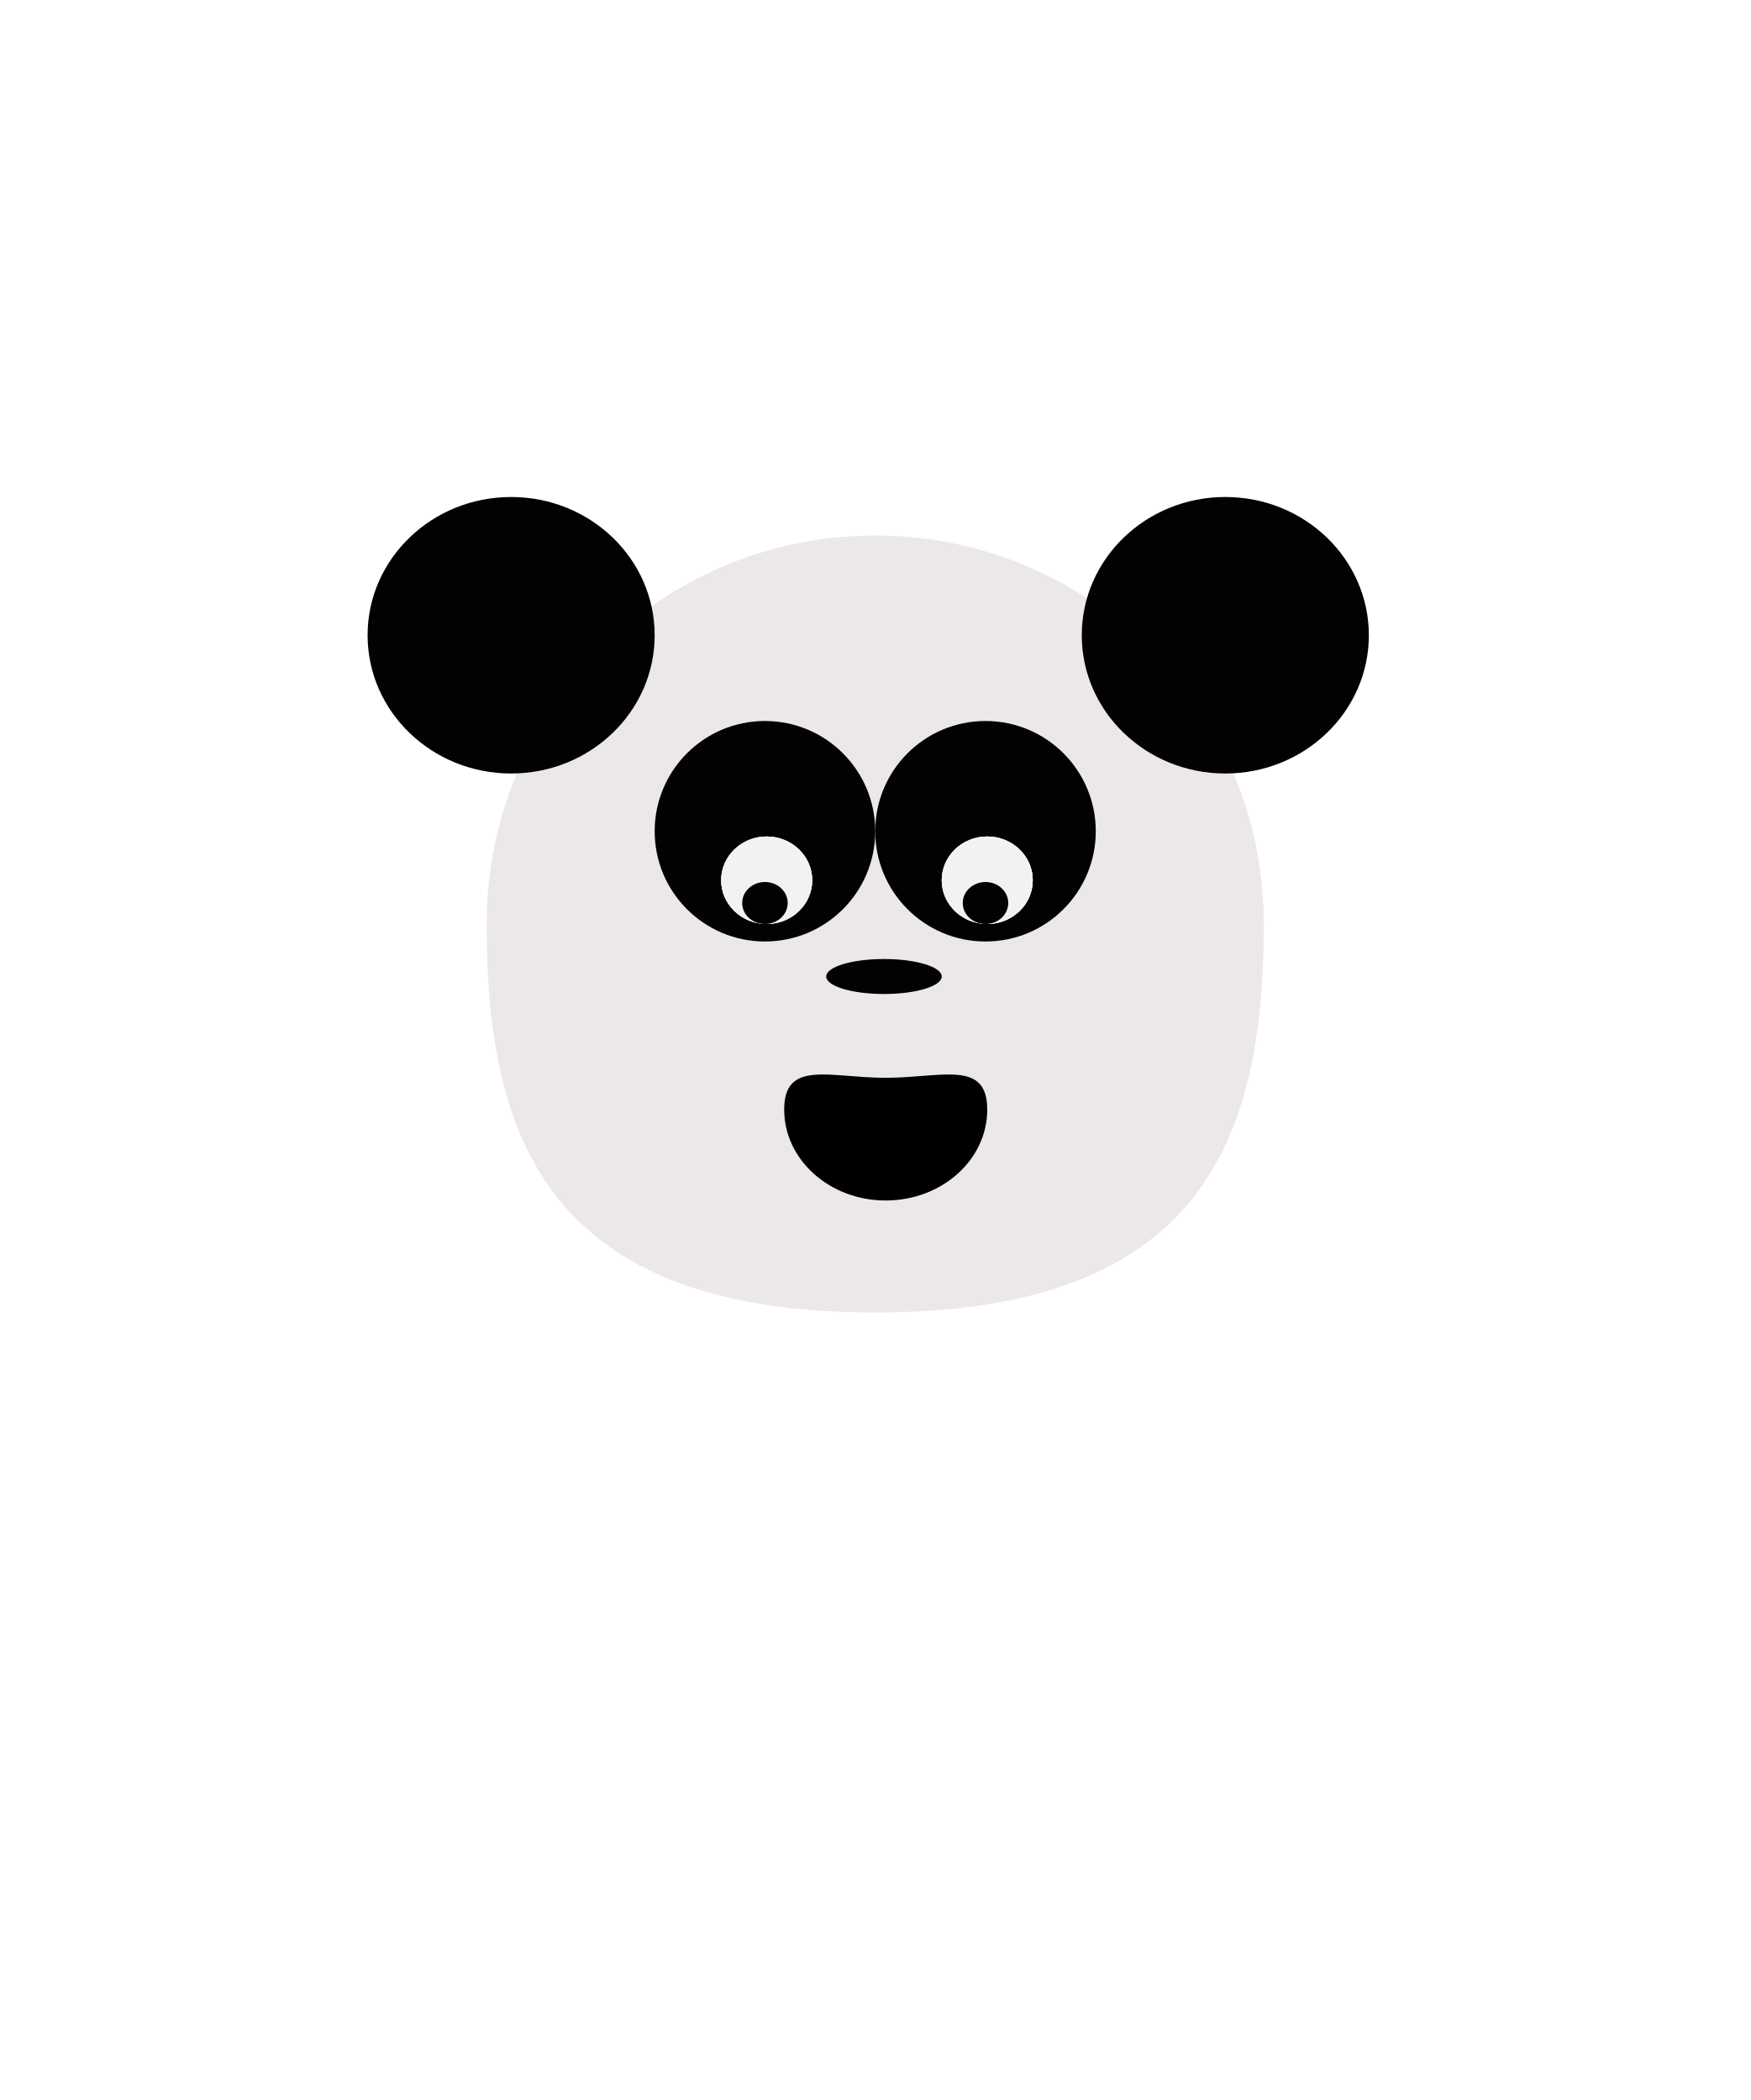
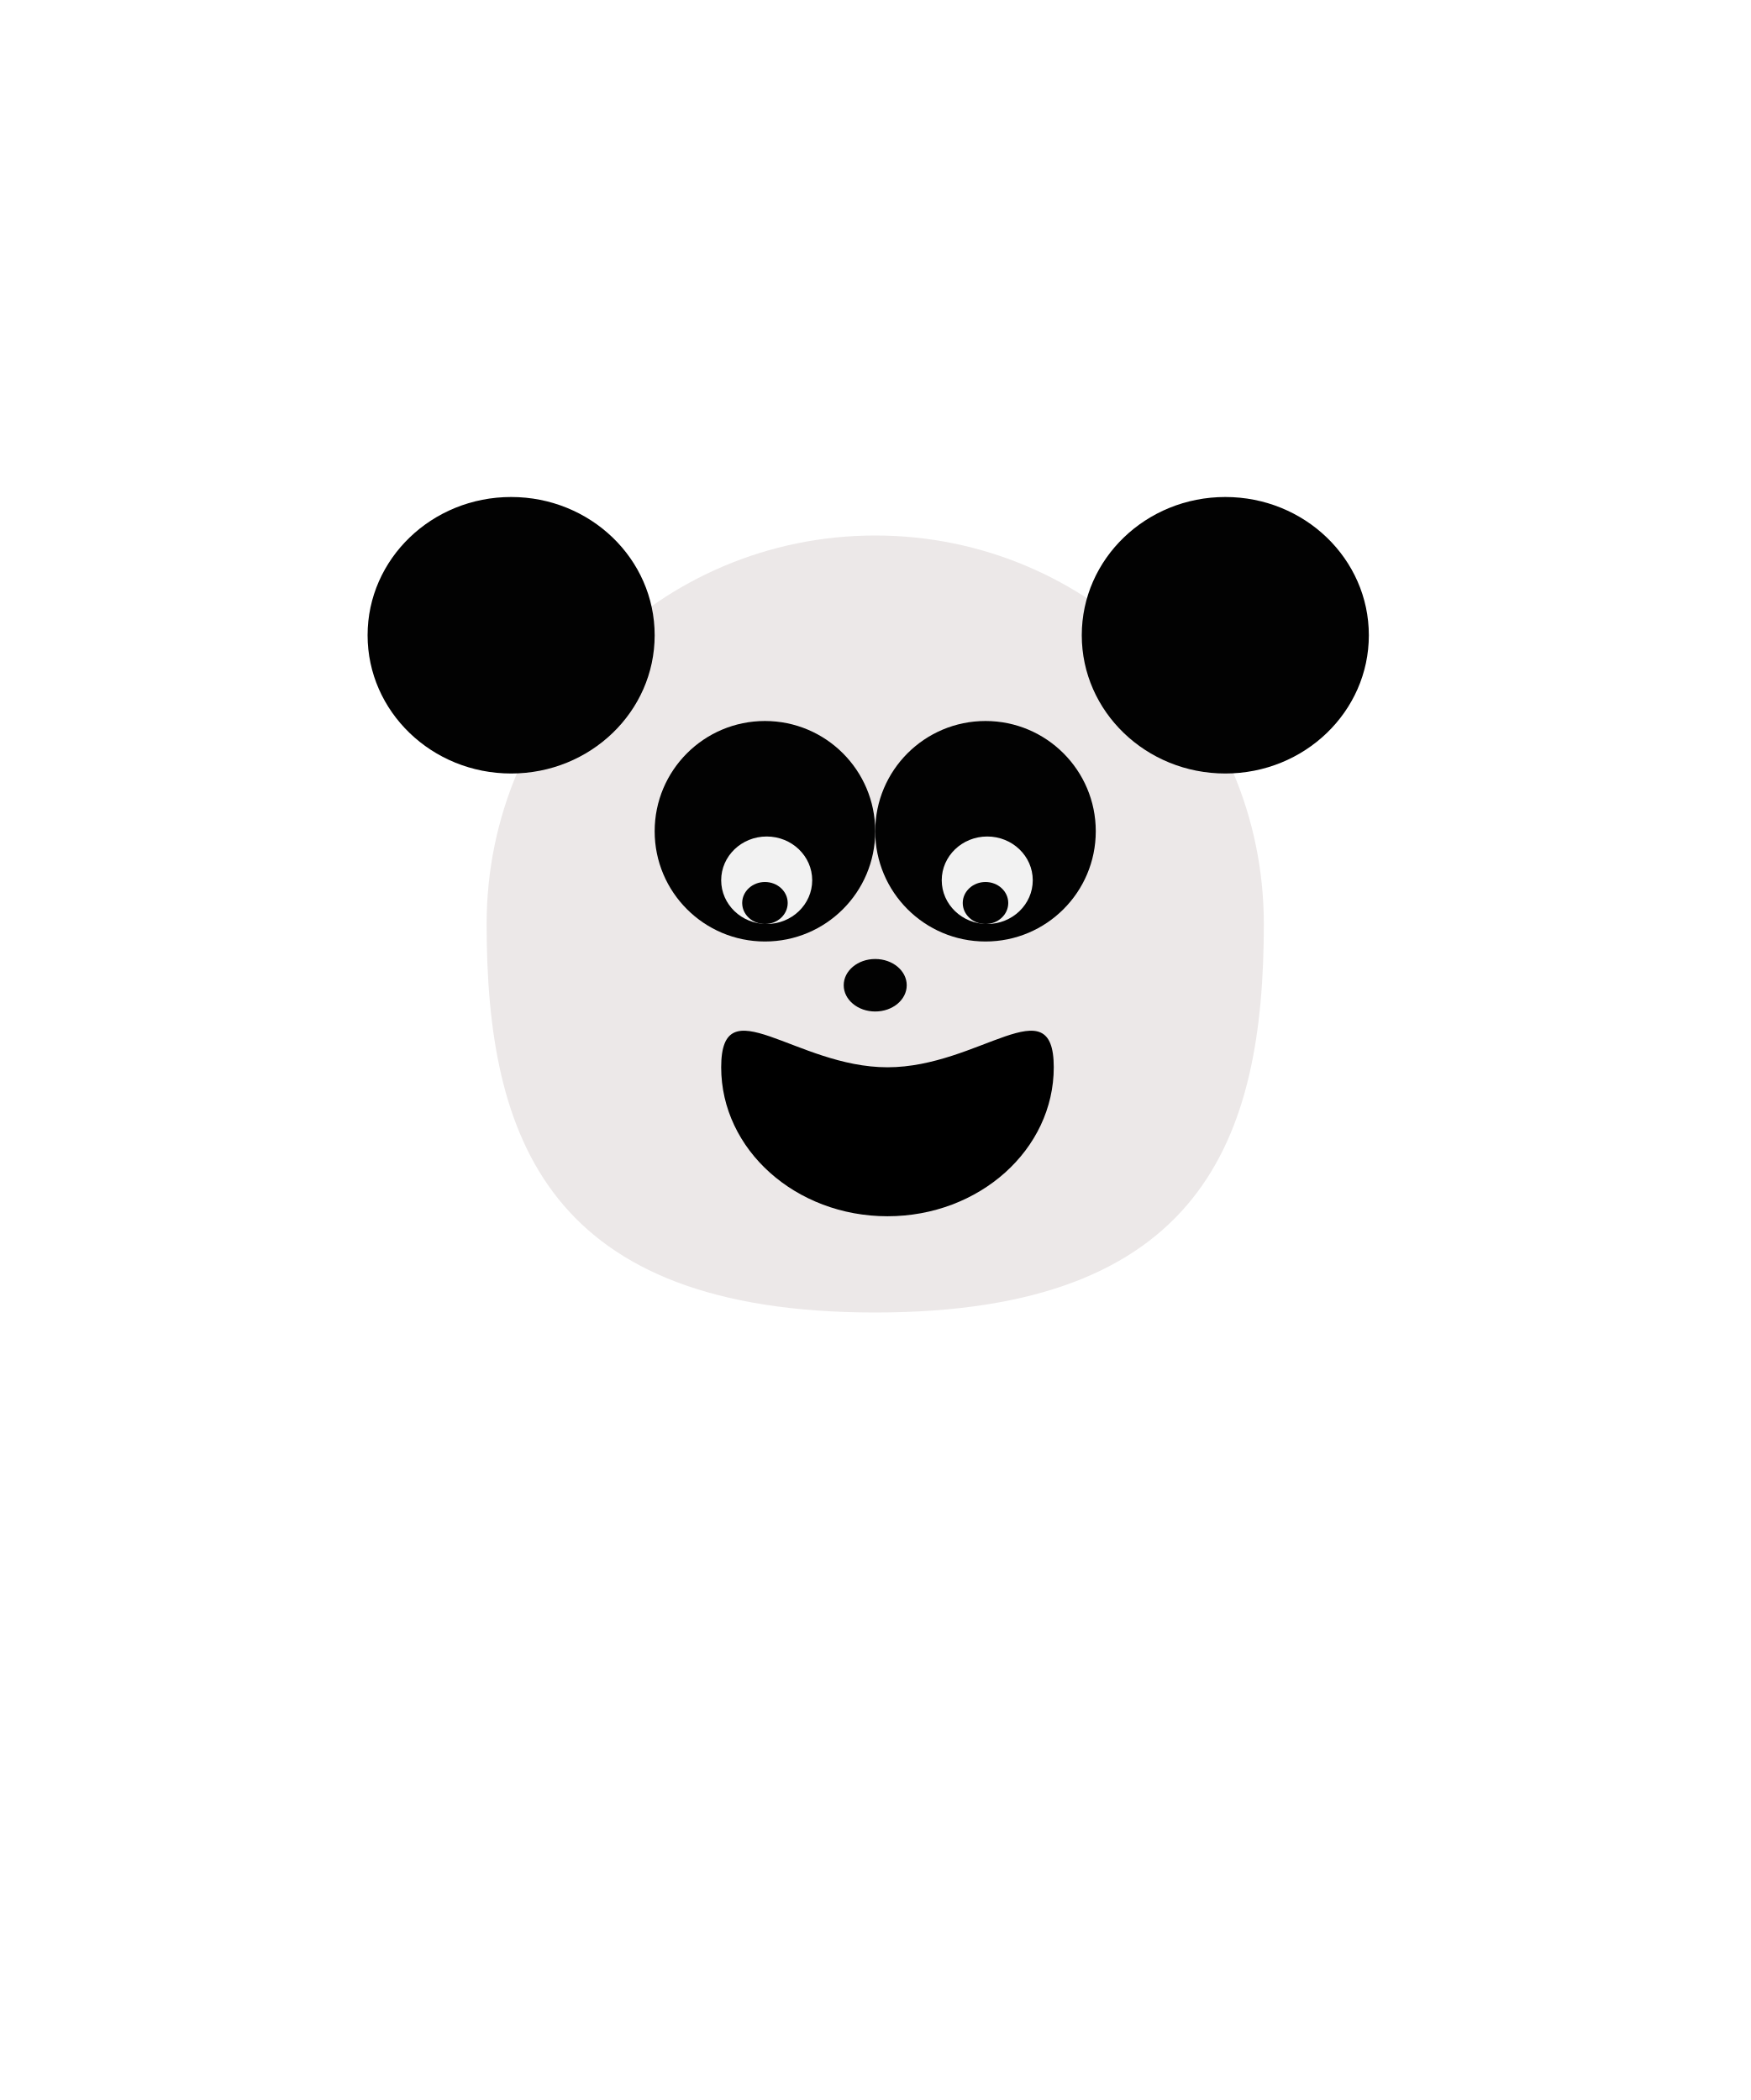
<svg xmlns="http://www.w3.org/2000/svg" width="500" height="600" viewBox="0 0 500 600" fill="none">
-   <g id="panda-face-0">
+   <g id="panda_face_1">
    <path id="Ellipse_1" d="M361 264C361 325.304 343.5 375 250 375C156.5 375 139 325.304 139 264C139 202.696 188.696 153 250 153C311.304 153 361 202.696 361 264Z" fill="#ECE8E8" />
    <circle id="Ellipse_2" cx="218.5" cy="237.5" r="31.5" fill="#020202" />
-     <g id="Ellipse_4">
-       <ellipse cx="219" cy="251.5" rx="13" ry="12.5" fill="#F2F2F2" />
-       <ellipse cx="219" cy="251.5" rx="13" ry="12.5" fill="#F2F2F2" />
-       <ellipse cx="219" cy="251.5" rx="13" ry="12.5" fill="#F2F2F2" />
-     </g>
+     <ellipse id="Ellipse_4" cx="219" cy="251.5" rx="13" ry="12.5" fill="#F2F2F2" />
    <circle id="Ellipse_3" cx="281.5" cy="237.5" r="31.5" fill="#020202" />
-     <g id="Ellipse_5">
-       <ellipse cx="282" cy="251.5" rx="13" ry="12.5" fill="#F2F2F2" />
-       <ellipse cx="282" cy="251.5" rx="13" ry="12.5" fill="#F2F2F2" />
-       <ellipse cx="282" cy="251.5" rx="13" ry="12.5" fill="#F2F2F2" />
-     </g>
-     <g id="Ellipse_10">
-       <ellipse cx="281.5" cy="258" rx="6.5" ry="6" fill="#F2F2F2" />
-       <ellipse cx="281.5" cy="258" rx="6.5" ry="6" fill="#F2F2F2" />
-       <ellipse cx="281.5" cy="258" rx="6.5" ry="6" fill="#020202" />
-     </g>
-     <g id="Ellipse_11">
-       <ellipse cx="218.5" cy="258" rx="6.5" ry="6" fill="#F2F2F2" />
-       <ellipse cx="218.5" cy="258" rx="6.5" ry="6" fill="#F2F2F2" />
-       <ellipse cx="218.5" cy="258" rx="6.5" ry="6" fill="#020202" />
-     </g>
-     <path id="Ellipse_6" d="M282 317.029C282 331.372 269.016 343 253 343C236.984 343 224 331.372 224 317.029C224 302.686 236.984 307.939 253 307.939C269.016 307.939 282 302.686 282 317.029Z" fill="black" />
+     <ellipse id="Ellipse_5" cx="282" cy="251.5" rx="13" ry="12.5" fill="#F2F2F2" />
+     <ellipse id="Ellipse_10" cx="281.5" cy="258" rx="6.5" ry="6" fill="#020202" />
+     <ellipse id="Ellipse_11" cx="218.5" cy="258" rx="6.5" ry="6" fill="#020202" />
+     <path id="Ellipse_6" d="M301 304.937C301 328.444 279.734 347.5 253.5 347.5C227.266 347.5 206 328.444 206 304.937C206 281.429 227.266 304.937 253.5 304.937C279.734 304.937 301 281.429 301 304.937Z" fill="black" />
    <ellipse id="Ellipse_7" cx="350" cy="181.5" rx="41" ry="39.5" fill="#020202" />
    <ellipse id="Ellipse_8" cx="146" cy="181.5" rx="41" ry="39.5" fill="#020202" />
-     <ellipse id="Ellipse_9" cx="252.5" cy="279" rx="16.5" ry="5" fill="#020202" />
+     <ellipse id="Ellipse_9" cx="250" cy="281.5" rx="9" ry="7.5" fill="#020202" />
  </g>
</svg>
